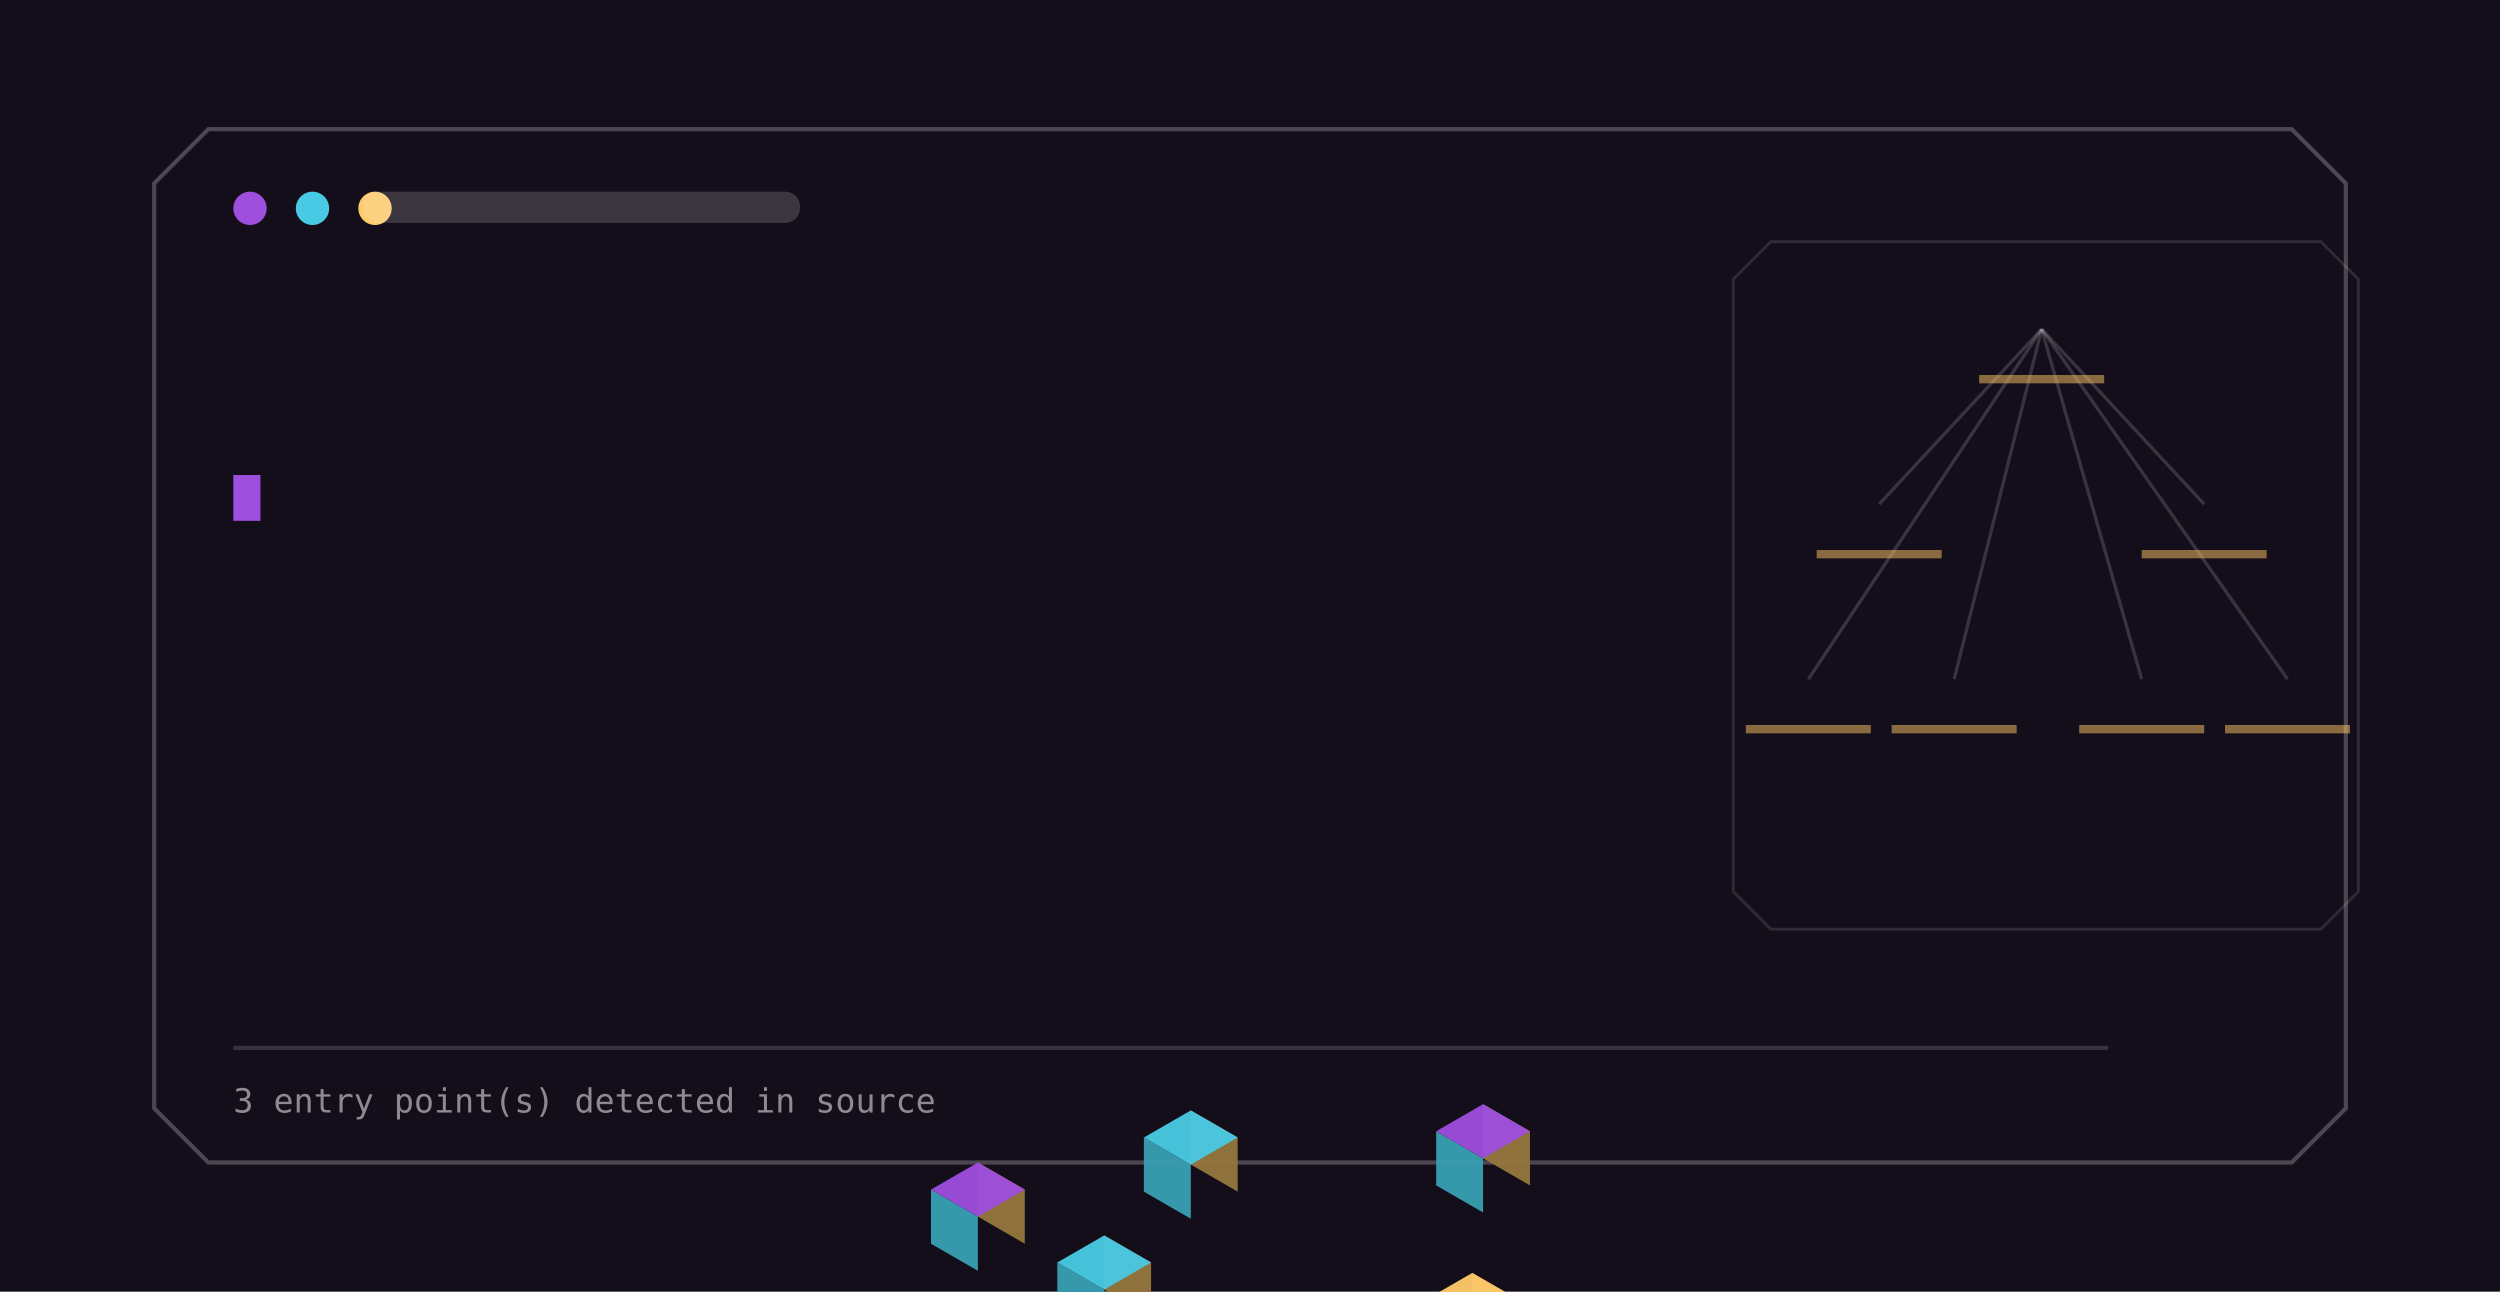
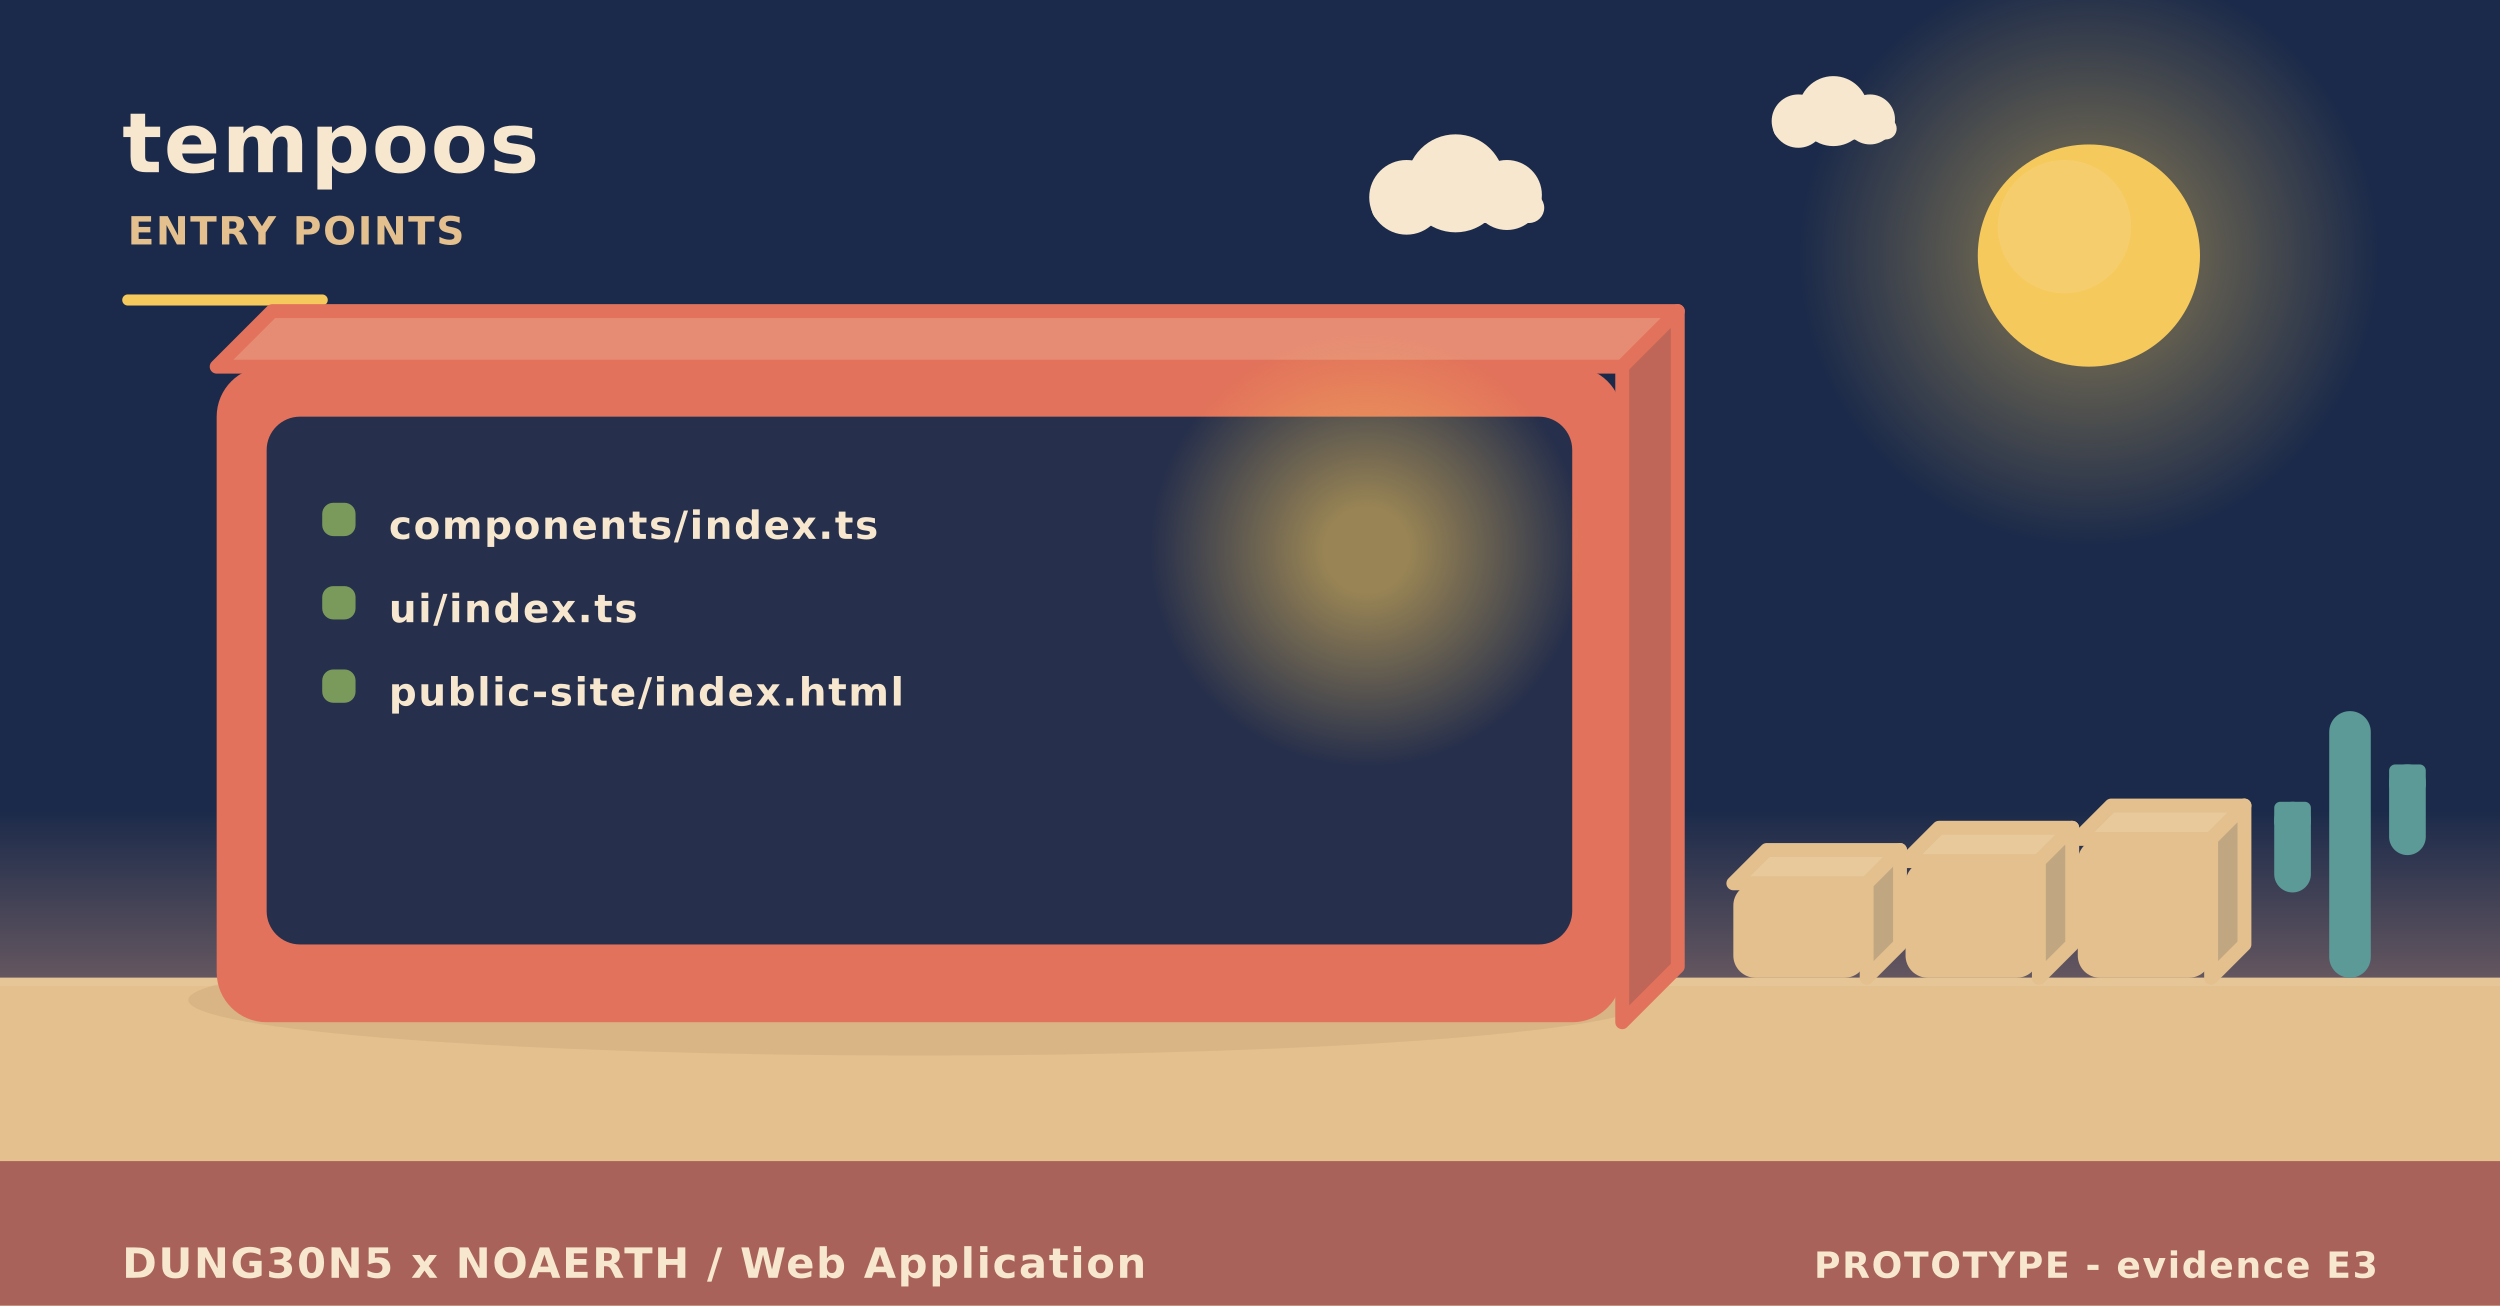
- <svg xmlns="http://www.w3.org/2000/svg" viewBox="0 0 1200 620" width="1200" height="620" role="img" aria-label="tempoos command surface">
-   <rect width="1200" height="620" fill="#140d1a" />
-   <defs>
-     <linearGradient id="gt" x1="0" y1="0" x2="1" y2="1">
-       <stop offset="0%" stop-color="#9d4edd" />
-       <stop offset="100%" stop-color="#48cae4" />
-     </linearGradient>
-   </defs>
-   <path d="M100.00,62.00 H1100.00 L1126.00,88.00 V532.00 L1100.00,558.00 H100.00 L74.00,532.00 V88.00 Z" fill="none" stroke="rgba(244,238,248,0.300)" stroke-width="2.00" opacity="0.85" />
-   <circle cx="120.00" cy="100.00" r="8.00" fill="#9d4edd" opacity="1.00" />
-   <circle cx="150.00" cy="100.00" r="8.00" fill="#48cae4" opacity="1.00" />
-   <circle cx="180.00" cy="100.00" r="8.00" fill="#ffcb69" opacity="1.00" />
-   <rect x="174.00" y="92.00" width="210.00" height="15.00" rx="7.00" fill="rgba(244,238,248,0.180)" opacity="1.00" />
-   <text x="112" y="148" font-family="ui-monospace,SFMono-Regular,Menlo,monospace" font-size="21" fill="rgba(244,238,248,0.800)" opacity="0">components/index.ts<animate attributeName="opacity" values="0;1;1;0" dur="1.5s" begin="0.0s" repeatCount="indefinite" />
-   </text>
-   <text x="112" y="182" font-family="ui-monospace,SFMono-Regular,Menlo,monospace" font-size="21" fill="rgba(244,238,248,0.800)" opacity="0">ui/index.ts<animate attributeName="opacity" values="0;1;1;0" dur="1.5s" begin="1.5s" repeatCount="indefinite" />
-   </text>
-   <text x="112" y="216" font-family="ui-monospace,SFMono-Regular,Menlo,monospace" font-size="21" fill="rgba(244,238,248,0.800)" opacity="0">public-site/index.html<animate attributeName="opacity" values="0;1;1;0" dur="1.5s" begin="3.0s" repeatCount="indefinite" />
-   </text>
-   <rect x="112" y="228" width="13" height="22" fill="#9d4edd">
-     <animate attributeName="opacity" values="1;0;1" dur="1.05s" begin="0s" repeatCount="indefinite" />
-   </rect>
-   <path d="M850.00,116.00 H1114.00 L1132.00,134.00 V428.00 L1114.00,446.00 H850.00 L832.00,428.00 V134.00 Z" fill="none" stroke="rgba(244,238,248,0.180)" stroke-width="1.40" opacity="0.70" />
-   <line x1="980.00" y1="158.00" x2="902.00" y2="242.00" stroke="rgba(244,238,248,0.300)" stroke-width="1.60" opacity="0.55" />
-   <line x1="980.00" y1="158.00" x2="1058.00" y2="242.00" stroke="rgba(244,238,248,0.300)" stroke-width="1.60" opacity="0.55" />
-   <line x1="980.00" y1="158.00" x2="868.00" y2="326.00" stroke="rgba(244,238,248,0.300)" stroke-width="1.60" opacity="0.55" />
-   <line x1="980.00" y1="158.00" x2="938.00" y2="326.00" stroke="rgba(244,238,248,0.300)" stroke-width="1.60" opacity="0.55" />
-   <line x1="980.00" y1="158.00" x2="1028.00" y2="326.00" stroke="rgba(244,238,248,0.300)" stroke-width="1.60" opacity="0.55" />
-   <line x1="980.00" y1="158.00" x2="1098.00" y2="326.00" stroke="rgba(244,238,248,0.300)" stroke-width="1.60" opacity="0.55" />
-   <polygon points="711.87,556.00 734.39,569.00 734.39,543.00 711.87,530.00" fill="#94763d" opacity="0.95" />
-   <polygon points="689.36,569.00 711.87,582.00 711.87,556.00 689.36,543.00" fill="#389eb2" opacity="0.95" />
-   <polygon points="711.87,530.00 734.39,543.00 711.87,556.00 689.36,543.00" fill="#9d4edd" opacity="0.95" />
+ <svg xmlns="http://www.w3.org/2000/svg" width="900" height="470" viewBox="0 0 900 470" role="img" aria-label="tempoos - how it is operated">
+   <linearGradient id="skyt" x1="0" y1="0" x2="0" y2="1">
+     <stop offset="0" stop-color="#1b2a4a" />
+     <stop offset="0.62" stop-color="#1b2a4a" />
+     <stop offset="1" stop-color="#f3ad8a" />
+   </linearGradient>
+   <rect width="900" height="470" fill="url(#skyt)" />
+   <radialGradient id="sunt">
+     <stop offset="0.35" stop-color="#f5c95c" stop-opacity="0.34" />
+     <stop offset="1" stop-color="#f5c95c" stop-opacity="0" />
+   </radialGradient>
+   <circle cx="752" cy="92" r="104" fill="url(#sunt)" />
+   <circle cx="752" cy="92" r="40" fill="#f5c95c" />
+   <circle cx="743.2" cy="81.6" r="24" fill="#f5d27e" opacity="0.5" />
  <g>
-     <rect x="950.00" y="180.00" width="60.00" height="4.00" rx="0.00" fill="rgba(255,203,105,0.500)" opacity="1.00" />
-     <animate attributeName="opacity" values="0.25;1.0;0.25" dur="9.6s" begin="0.0s" repeatCount="indefinite" />
+     <circle cx="524" cy="66" r="17.64" fill="#f6e7ce" />
+     <circle cx="506.36" cy="71.04" r="13.44" fill="#f6e7ce" />
+     <circle cx="542.48" cy="70.2" r="12.6" fill="#f6e7ce" />
+     <rect x="493.76" y="69.36" width="62.16" height="10.92" rx="5.46" fill="#f6e7ce" />
+     <animateTransform attributeName="transform" type="translate" values="0 0;24 0;0 0" dur="36s" begin="0s" repeatCount="indefinite" />
  </g>
-   <polygon points="571.58,559.00 594.09,572.00 594.09,546.00 571.58,533.00" fill="#94763d" opacity="0.95" />
-   <polygon points="549.06,572.00 571.58,585.00 571.58,559.00 549.06,546.00" fill="#389eb2" opacity="0.95" />
-   <polygon points="571.58,533.00 594.09,546.00 571.58,559.00 549.06,546.00" fill="#48cae4" opacity="0.95" />
  <g>
-     <rect x="872.00" y="264.00" width="60.00" height="4.00" rx="0.00" fill="rgba(255,203,105,0.500)" opacity="1.00" />
-     <animate attributeName="opacity" values="0.25;1.0;0.25" dur="9.6s" begin="0.4s" repeatCount="indefinite" />
+     <circle cx="660" cy="40" r="12.6" fill="#f6e7ce" />
+     <circle cx="647.4" cy="43.6" r="9.6" fill="#f6e7ce" />
+     <circle cx="673.2" cy="43" r="9" fill="#f6e7ce" />
+     <rect x="638.4" y="42.4" width="44.4" height="7.8" rx="3.9" fill="#f6e7ce" />
+     <animateTransform attributeName="transform" type="translate" values="0 0;-18 0;0 0" dur="46s" begin="3s" repeatCount="indefinite" />
  </g>
-   <polygon points="706.68,637.00 729.19,650.00 729.19,624.00 706.68,611.00" fill="#94763d" opacity="0.95" />
-   <polygon points="684.16,650.00 706.68,663.00 706.68,637.00 684.16,624.00" fill="#389eb2" opacity="0.95" />
-   <polygon points="706.68,611.00 729.19,624.00 706.68,637.00 684.16,624.00" fill="#ffcb69" opacity="0.95" />
+   <rect x="0" y="352" width="900" height="118" fill="#e3c08d" />
+   <rect x="0" y="352" width="900" height="3" fill="#e6c596" />
+   <text x="44" y="62" font-family="Verdana,DejaVu Sans,sans-serif" font-size="30" font-weight="700" letter-spacing="0.6" fill="#f6e7ce" text-anchor="start">tempoos</text>
+   <text x="46" y="88" font-family="Verdana,DejaVu Sans,sans-serif" font-size="14" font-weight="700" letter-spacing="0.6" fill="#e3c08d" text-anchor="start">ENTRY POINTS</text>
+   <rect x="44" y="106" width="74" height="4" rx="2" fill="#f5c95c" />
+   <ellipse cx="331" cy="360" rx="263.2" ry="20" fill="rgba(138,90,68,0.11)" />
+   <path d="M78,132 L584,132 L604,112 L98,112 Z" fill="#e68c74" stroke="#e2725b" stroke-width="5" stroke-linejoin="round" />
+   <path d="M584,132 L604,112 L604,348 L584,368 Z" fill="#c06658" stroke="#e2725b" stroke-width="5" stroke-linejoin="round" />
+   <rect x="78" y="132" width="506" height="236" rx="18" fill="#e2725b" />
+   <rect x="96" y="150" width="470" height="190" rx="12" fill="#1b2a4a" opacity="0.94" />
+   <radialGradient id="lamp34216">
+     <stop offset="0.2" stop-color="#f5c95c" stop-opacity="0.55" />
+     <stop offset="1" stop-color="#f5c95c" stop-opacity="0" />
+   </radialGradient>
+   <circle cx="492" cy="198" r="78" fill="url(#lamp34216)" />
+   <rect x="116" y="181" width="12" height="12" rx="4" fill="#7a9a5c" />
  <g>
-     <rect x="1028.00" y="264.00" width="60.00" height="4.00" rx="0.00" fill="rgba(255,203,105,0.500)" opacity="1.00" />
-     <animate attributeName="opacity" values="0.25;1.0;0.25" dur="9.6s" begin="0.8s" repeatCount="indefinite" />
+     <text x="140" y="194" font-family="Verdana,DejaVu Sans,sans-serif" font-size="14" font-weight="700" letter-spacing="0.6" fill="#f6e7ce" text-anchor="start">components/index.ts</text>
+     <animateTransform attributeName="transform" type="translate" values="0 10;0 0" dur="0.7s" begin="0.4s" fill="freeze" />
  </g>
-   <polygon points="469.39,584.00 491.90,597.00 491.90,571.00 469.39,558.00" fill="#94763d" opacity="0.95" />
-   <polygon points="446.87,597.00 469.39,610.00 469.39,584.00 446.87,571.00" fill="#389eb2" opacity="0.95" />
-   <polygon points="469.39,558.00 491.90,571.00 469.39,584.00 446.87,571.00" fill="#9d4edd" opacity="0.95" />
+   <rect x="116" y="211" width="12" height="12" rx="4" fill="#7a9a5c" />
  <g>
-     <rect x="838.00" y="348.00" width="60.00" height="4.00" rx="0.00" fill="rgba(255,203,105,0.500)" opacity="1.00" />
-     <animate attributeName="opacity" values="0.25;1.0;0.25" dur="9.6s" begin="1.2s" repeatCount="indefinite" />
+     <text x="140" y="224" font-family="Verdana,DejaVu Sans,sans-serif" font-size="14" font-weight="700" letter-spacing="0.6" fill="#f6e7ce" text-anchor="start">ui/index.ts</text>
+     <animateTransform attributeName="transform" type="translate" values="0 10;0 0" dur="0.7s" begin="0.7s" fill="freeze" />
  </g>
-   <polygon points="530.01,619.00 552.52,632.00 552.52,606.00 530.01,593.00" fill="#94763d" opacity="0.95" />
-   <polygon points="507.49,632.00 530.01,645.00 530.01,619.00 507.49,606.00" fill="#389eb2" opacity="0.95" />
-   <polygon points="530.01,593.00 552.52,606.00 530.01,619.00 507.49,606.00" fill="#48cae4" opacity="0.95" />
+   <rect x="116" y="241" width="12" height="12" rx="4" fill="#7a9a5c" />
  <g>
-     <rect x="908.00" y="348.00" width="60.00" height="4.00" rx="0.00" fill="rgba(255,203,105,0.500)" opacity="1.00" />
-     <animate attributeName="opacity" values="0.25;1.0;0.25" dur="9.6s" begin="1.6s" repeatCount="indefinite" />
+     <text x="140" y="254" font-family="Verdana,DejaVu Sans,sans-serif" font-size="14" font-weight="700" letter-spacing="0.6" fill="#f6e7ce" text-anchor="start">public-site/index.html</text>
+     <animateTransform attributeName="transform" type="translate" values="0 10;0 0" dur="0.7s" begin="1s" fill="freeze" />
  </g>
-   <polygon points="607.95,664.00 630.47,677.00 630.47,651.00 607.95,638.00" fill="#94763d" opacity="0.95" />
-   <polygon points="585.43,677.00 607.95,690.00 607.95,664.00 585.43,651.00" fill="#389eb2" opacity="0.95" />
-   <polygon points="607.95,638.00 630.47,651.00 607.95,664.00 585.43,651.00" fill="#ffcb69" opacity="0.95" />
-   <g>
-     <rect x="998.00" y="348.00" width="60.00" height="4.00" rx="0.00" fill="rgba(255,203,105,0.500)" opacity="1.00" />
-     <animate attributeName="opacity" values="0.25;1.0;0.25" dur="9.6s" begin="2.0s" repeatCount="indefinite" />
-   </g>
-   <polygon points="668.57,699.00 691.09,712.00 691.09,686.00 668.57,673.00" fill="#94763d" opacity="0.95" />
-   <polygon points="646.05,712.00 668.57,725.00 668.57,699.00 646.05,686.00" fill="#389eb2" opacity="0.95" />
-   <polygon points="668.57,673.00 691.09,686.00 668.57,699.00 646.05,686.00" fill="#9d4edd" opacity="0.95" />
-   <g>
-     <rect x="1068.00" y="348.00" width="60.00" height="4.00" rx="0.00" fill="rgba(255,203,105,0.500)" opacity="1.00" />
-     <animate attributeName="opacity" values="0.25;1.0;0.25" dur="9.6s" begin="2.4s" repeatCount="indefinite" />
-   </g>
-   <rect x="112.00" y="502.00" width="900.00" height="2.00" rx="0.00" fill="rgba(244,238,248,0.160)" opacity="1.00" />
-   <text x="112" y="534" font-family="ui-monospace,Menlo,monospace" font-size="16" fill="rgba(244,238,248,0.550)">3 entry point(s) detected in source</text>
+   <path d="M624,318 L672,318 L684,306 L636,306 Z" fill="#e7c99b" stroke="#e3c08d" stroke-width="5" stroke-linejoin="round" />
+   <path d="M672,318 L684,306 L684,340 L672,352 Z" fill="#c1a682" stroke="#e3c08d" stroke-width="5" stroke-linejoin="round" />
+   <rect x="624" y="318" width="48" height="34" rx="8" fill="#e3c08d" />
+   <path d="M686,310 L734,310 L746,298 L698,298 Z" fill="#e7c99b" stroke="#e3c08d" stroke-width="5" stroke-linejoin="round" />
+   <path d="M734,310 L746,298 L746,340 L734,352 Z" fill="#c1a682" stroke="#e3c08d" stroke-width="5" stroke-linejoin="round" />
+   <rect x="686" y="310" width="48" height="42" rx="8" fill="#e3c08d" />
+   <path d="M748,302 L796,302 L808,290 L760,290 Z" fill="#e7c99b" stroke="#e3c08d" stroke-width="5" stroke-linejoin="round" />
+   <path d="M796,302 L808,290 L808,340 L796,352 Z" fill="#c1a682" stroke="#e3c08d" stroke-width="5" stroke-linejoin="round" />
+   <rect x="748" y="302" width="48" height="50" rx="8" fill="#e3c08d" />
+   <rect x="838.52" y="256" width="14.96" height="96" rx="7.48" fill="#5b9a97" />
+   <rect x="818.72" y="288.64" width="13.2" height="32.64" rx="6.6" fill="#5b9a97" />
+   <rect x="818.72" y="288.64" width="13.2" height="9.6" rx="2.2" fill="#5b9a97" />
+   <rect x="860.08" y="275.2" width="13.2" height="32.64" rx="6.6" fill="#5b9a97" />
+   <rect x="860.08" y="275.2" width="13.2" height="9.6" rx="2.2" fill="#5b9a97" />
+   <rect x="0" y="418" width="900" height="52" rx="0" fill="#a65c56" opacity="0.94" />
+   <text x="44" y="460" font-family="Verdana,DejaVu Sans,sans-serif" font-size="15" font-weight="700" letter-spacing="0.6" fill="#f6e7ce" text-anchor="start">DUNG30N5 x NOAERTH  /  Web Application</text>
+   <text x="856" y="460" font-family="Verdana,DejaVu Sans,sans-serif" font-size="13" font-weight="700" letter-spacing="0.6" fill="#f6e7ce" text-anchor="end">PROTOTYPE  -  evidence E3</text>
</svg>
